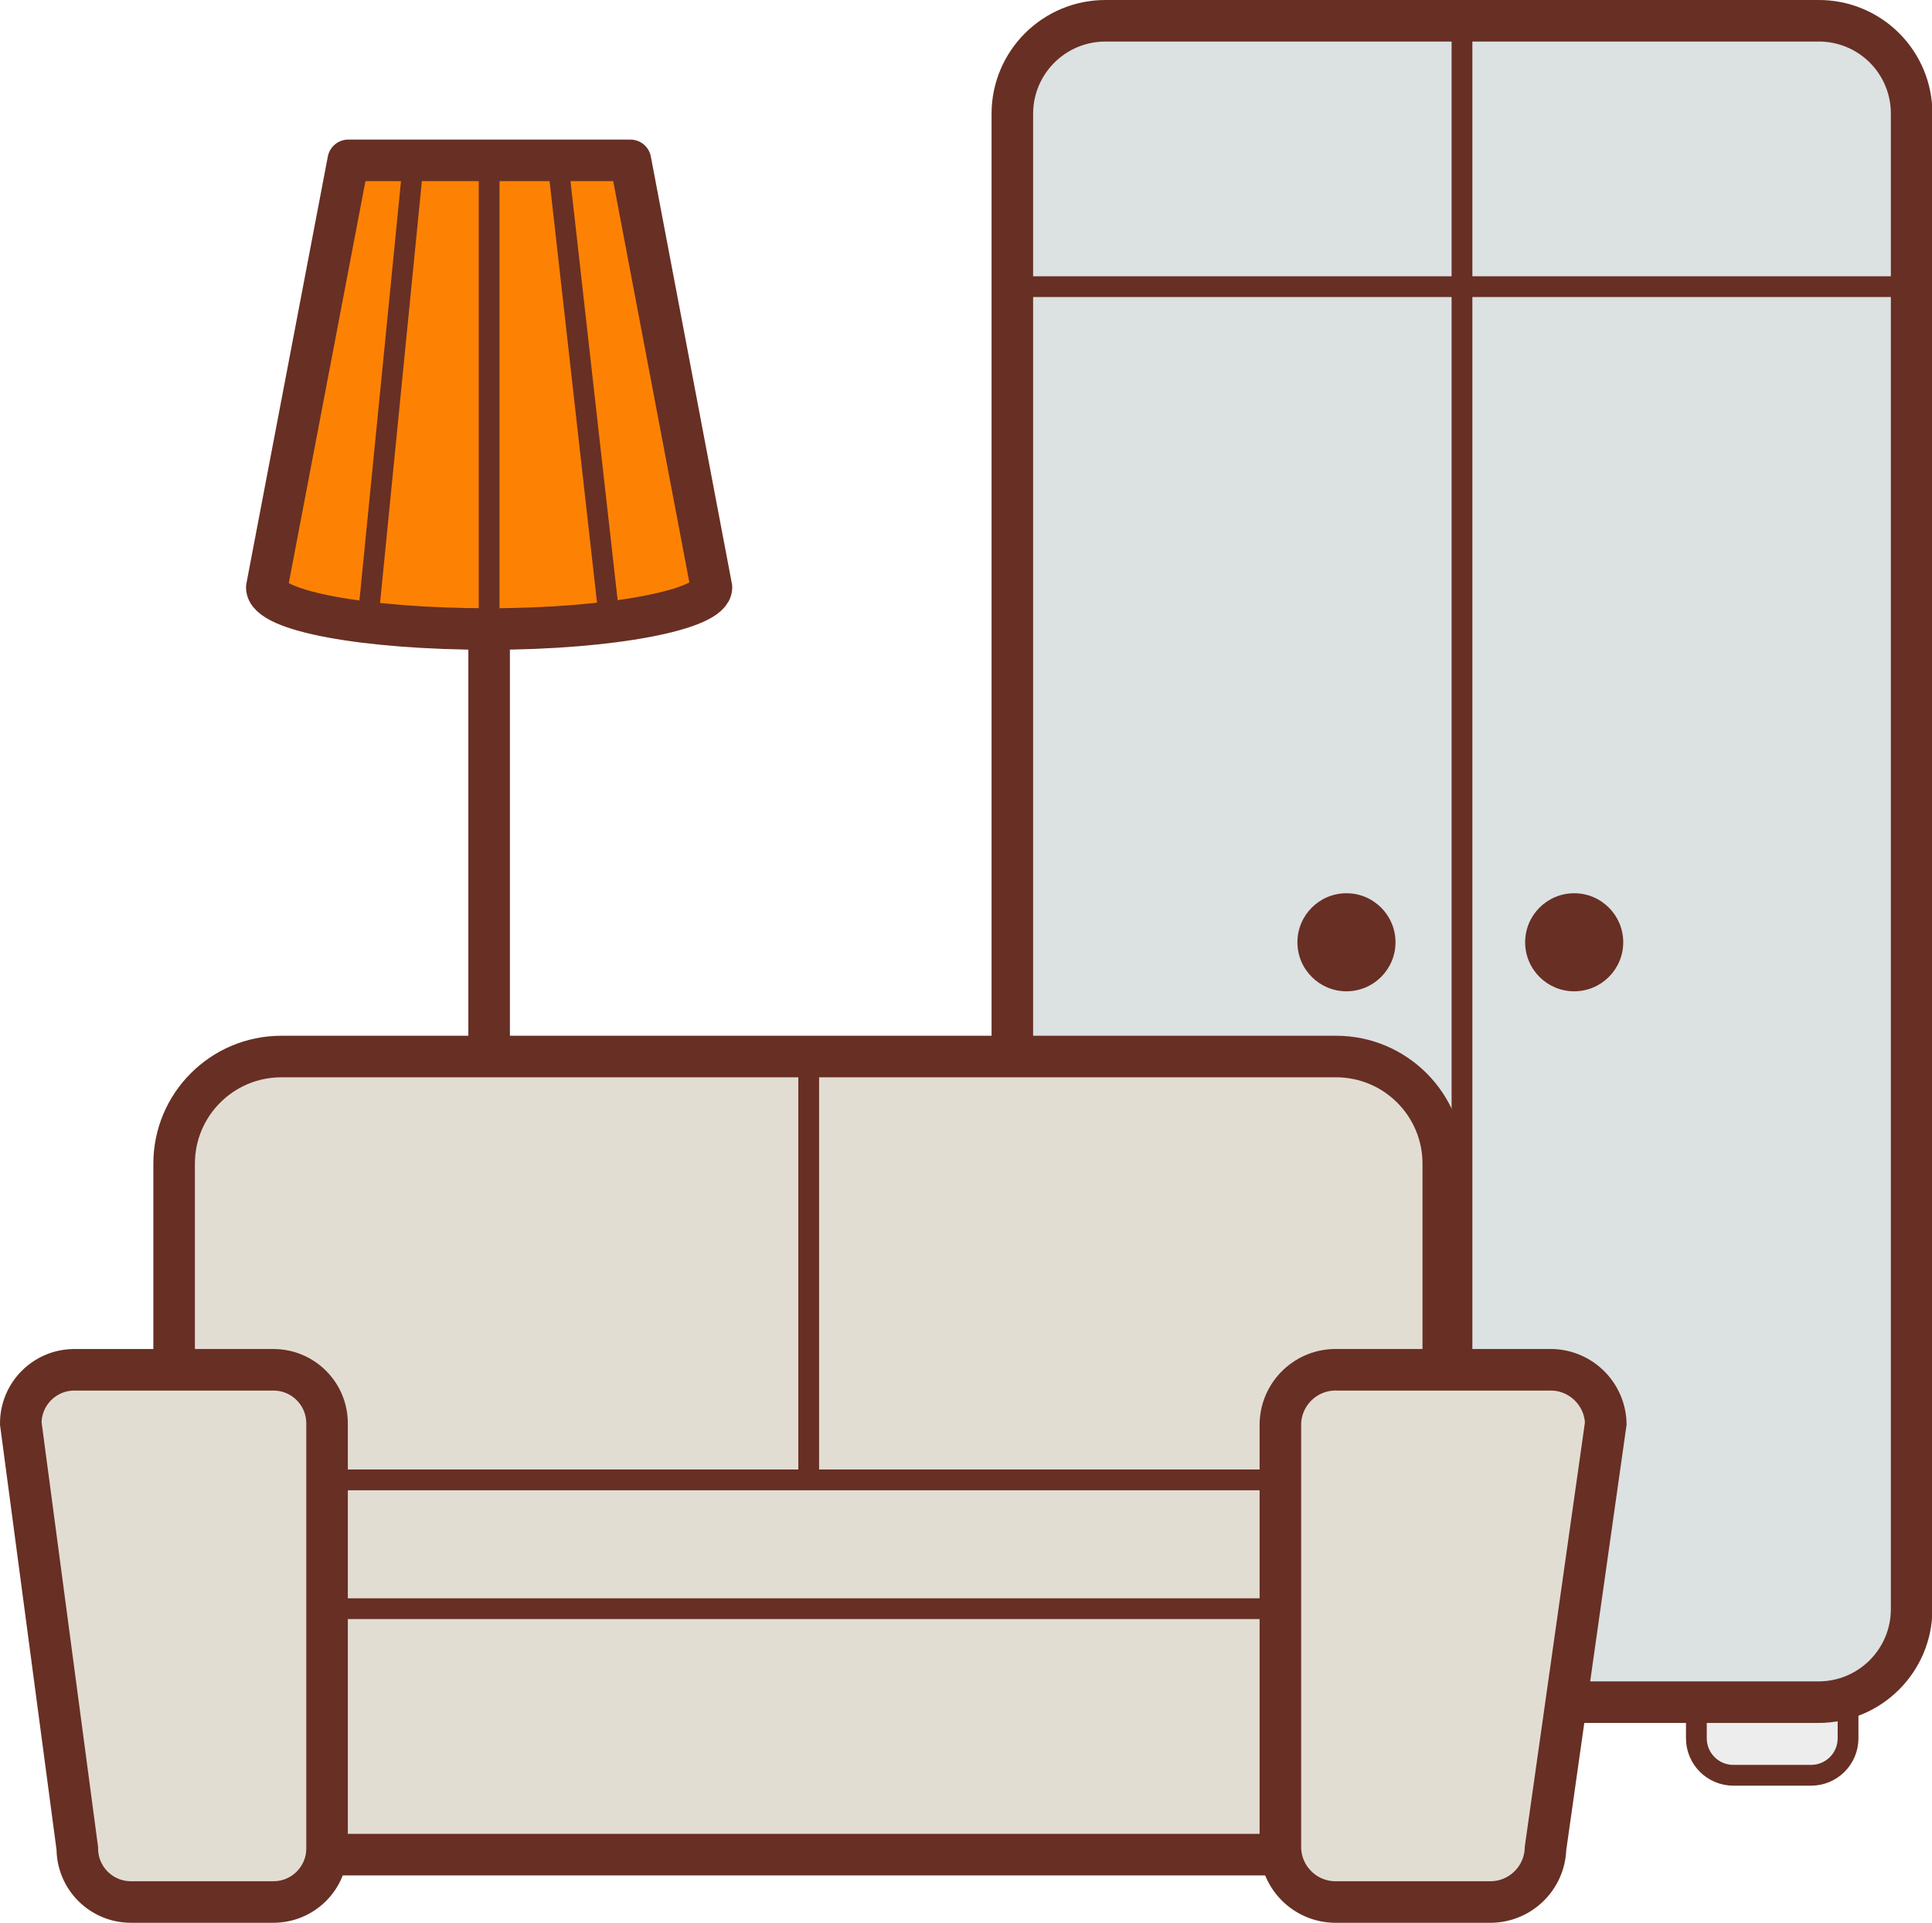
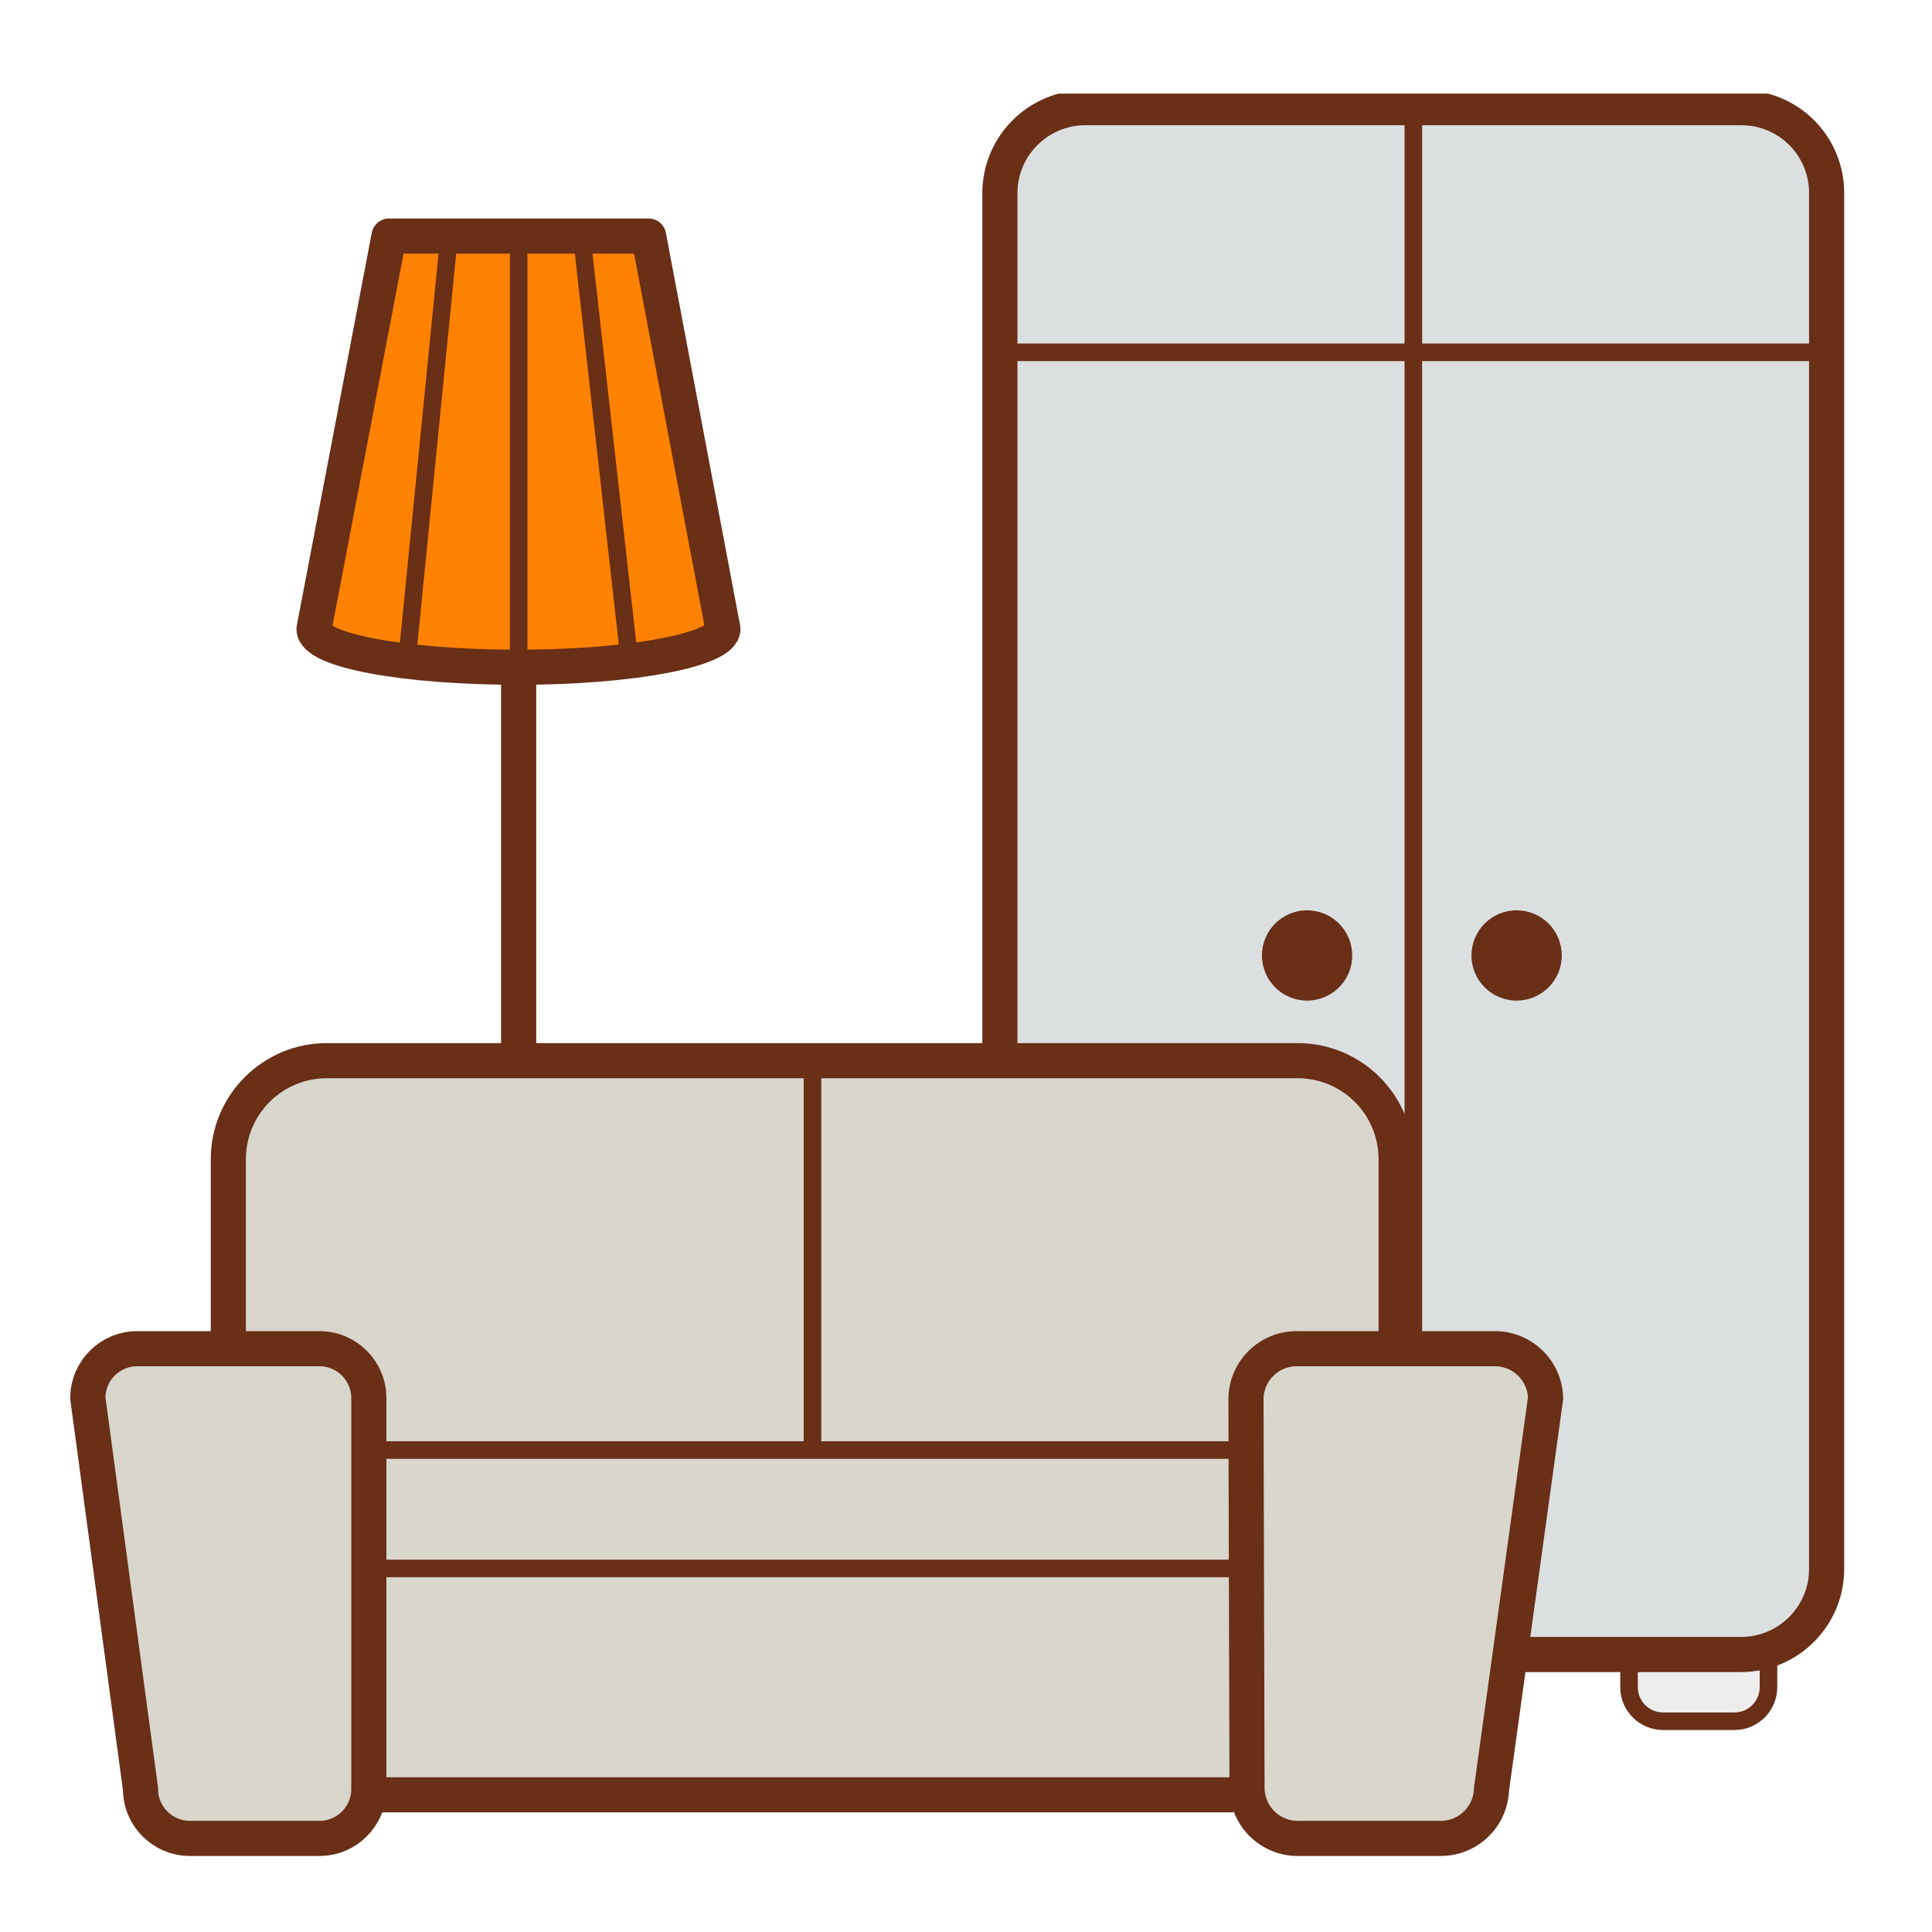
- <svg xmlns="http://www.w3.org/2000/svg" width="46.49" height="46.28" viewBox="0 0 46.49 46.28">
+ <svg xmlns="http://www.w3.org/2000/svg" width="110" height="110" viewBox="0 0 110 110">
  <defs>
-     <clipPath id="a" transform="translate(0 -1.86)">
-       <path d="M22.45 0v27.29h9.7a2.58 2.58 0 0 1 2.58 2.58v5h2.55a1.33 1.33 0 0 1 1.37 1.29l-1.37 9.65h14.85V0z" fill="none" />
+     <clipPath id="a">
+       <path d="M52.77 5.33v56.8h21.11a5.5 5.5 0 0 1 5.61 5.37v10.41H85a2.84 2.84 0 0 1 3 2.68l-3 20.09h20V5.33z" fill="none" />
    </clipPath>
  </defs>
-   <g clip-path="url(#a)">
-     <path d="M40.82 40.68v1.16a.89.89 0 0 0 .89.89h1.87a.89.89 0 0 0 .89-.89v-1.16" fill="#ededed" stroke="#682f24" stroke-linejoin="round" stroke-width=".5" />
-     <path d="M25.76 40.68v1.16a.89.89 0 0 0 .89.89h1.87a.89.89 0 0 0 .89-.89v-1.16" fill="none" stroke="#682f24" stroke-linejoin="round" stroke-width=".6" />
-     <path d="M26.6.5h17.16A2.23 2.23 0 0 1 46 2.73v36a2.24 2.24 0 0 1-2.24 2.24H26.6a2.24 2.24 0 0 1-2.24-2.24v-36A2.24 2.24 0 0 1 26.6.5z" fill="#dce1e2" stroke="#682f24" stroke-linecap="round" stroke-linejoin="round" />
-     <path fill="none" stroke="#682f24" stroke-linejoin="round" stroke-width=".5" d="M24.37 6.9h21.62M35.18.5v40.45" />
-     <circle cx="32.4" cy="22.68" r="1.18" fill="#682f24" />
-     <circle cx="37.88" cy="22.68" r="1.18" fill="#682f24" />
+   <g data-name="Слой 1">
+     <g clip-path="url(#a)">
+       <path d="M92.75 93.57v2.52A1.94 1.94 0 0 0 94.68 98h4.07a1.94 1.94 0 0 0 1.94-1.94v-2.49" fill="#ededed" stroke="#692f17" stroke-linejoin="round" />
+       <path d="M60 93.57v2.52A1.94 1.94 0 0 0 61.91 98H66a1.94 1.94 0 0 0 1.94-1.94v-2.49" fill="none" stroke="#682f24" stroke-linejoin="round" />
+       <path d="M61.8 6.13h37.34A4.85 4.85 0 0 1 104 11v78.33a4.87 4.87 0 0 1-4.87 4.87H61.8a4.87 4.87 0 0 1-4.87-4.87V11a4.87 4.87 0 0 1 4.87-4.87z" fill="#dbdfe0" stroke="#692f17" stroke-linecap="round" stroke-linejoin="round" stroke-width="2" />
+       <path fill="none" stroke="#692f17" stroke-linejoin="round" d="M56.95 20.06H104M80.47 6.13v88.03" />
+       <circle cx="74.42" cy="54.4" r="2.57" fill="#692f17" />
+       <circle cx="86.35" cy="54.4" r="2.57" fill="#692f17" />
+     </g>
+     <path d="M70.24 102.19H21.06L13 77.77V66a5.61 5.61 0 0 1 5.61-5.61h55.27A5.61 5.61 0 0 1 79.49 66v11.8" fill="#d9d6cc" stroke="#692f17" stroke-miterlimit="10" stroke-width="2" />
+     <path d="M21 101.86a2.81 2.81 0 0 1-2.81 2.81h-7.42A2.81 2.81 0 0 1 8 101.86L5 79.6a2.81 2.81 0 0 1 2.81-2.81h10.42A2.81 2.81 0 0 1 21 79.6zM71 101.86a2.89 2.89 0 0 0 3 2.81h7.92a2.89 2.89 0 0 0 3-2.8L88 79.6a2.89 2.89 0 0 0-3-2.81H73.94a2.89 2.89 0 0 0-3 2.8z" fill="#d9d6cc" stroke="#692f17" stroke-miterlimit="10" stroke-width="2" />
+     <path fill="none" stroke="#692f17" stroke-miterlimit="10" d="M21.06 89.3h49.18M21.04 82.56h49.92M46.26 60.15v22.49" />
+     <path d="M36.93 13.44H22.15l-4.27 22.37c0 1.24 5.2 2.18 11.64 2.18s11.64-1 11.64-2.18z" fill="#fd8204" stroke="#692f17" stroke-linejoin="round" stroke-width="2" />
+     <path fill="none" stroke="#692f17" stroke-linejoin="round" stroke-width="2" d="M29.53 37.72v22.66" />
+     <path fill="none" stroke="#692f17" stroke-miterlimit="10" d="M29.53 13.44v24.74M33.12 13.44l2.74 24.37M25.57 13.44l-2.42 24.37" />
+     <path fill="none" d="M0 0h110v110H0z" />
  </g>
-   <path d="M30.48 44.64H7.88L4.19 33.42v-5.41a2.58 2.58 0 0 1 2.58-2.58h25.38a2.58 2.58 0 0 1 2.58 2.58v5.42" fill="#e2ddd3" stroke="#682f24" stroke-miterlimit="10" />
-   <path d="M7.87 44.49a1.29 1.29 0 0 1-1.29 1.29H3.15a1.29 1.29 0 0 1-1.29-1.29L.5 34.26a1.29 1.29 0 0 1 1.29-1.29h4.79a1.29 1.29 0 0 1 1.29 1.29zM30.81 44.49a1.33 1.33 0 0 0 1.37 1.29h3.64a1.33 1.33 0 0 0 1.37-1.29l1.45-10.23a1.33 1.33 0 0 0-1.37-1.29h-5.09a1.33 1.33 0 0 0-1.37 1.29z" fill="#e2ddd3" stroke="#682f24" stroke-miterlimit="10" />
-   <path fill="none" stroke="#682f24" stroke-miterlimit="10" stroke-width=".5" d="M7.88 38.72h22.6M7.87 35.62h22.94M19.46 25.88v9.78" />
-   <path d="M15.17 3.86H8.38L6.42 14.14c0 .57 2.39 1 5.35 1s5.35-.47 5.35-1z" fill="#fd8204" stroke="#682f24" stroke-linejoin="round" />
-   <path fill="none" stroke="#682f24" stroke-linejoin="round" d="M11.77 15.57v9.86" />
-   <path fill="none" stroke="#682f24" stroke-linejoin="round" stroke-width=".5" d="M11.77 3.86v11.37M13.42 3.86l1.26 11.2M9.95 3.86l-1.11 11.2" />
</svg>
